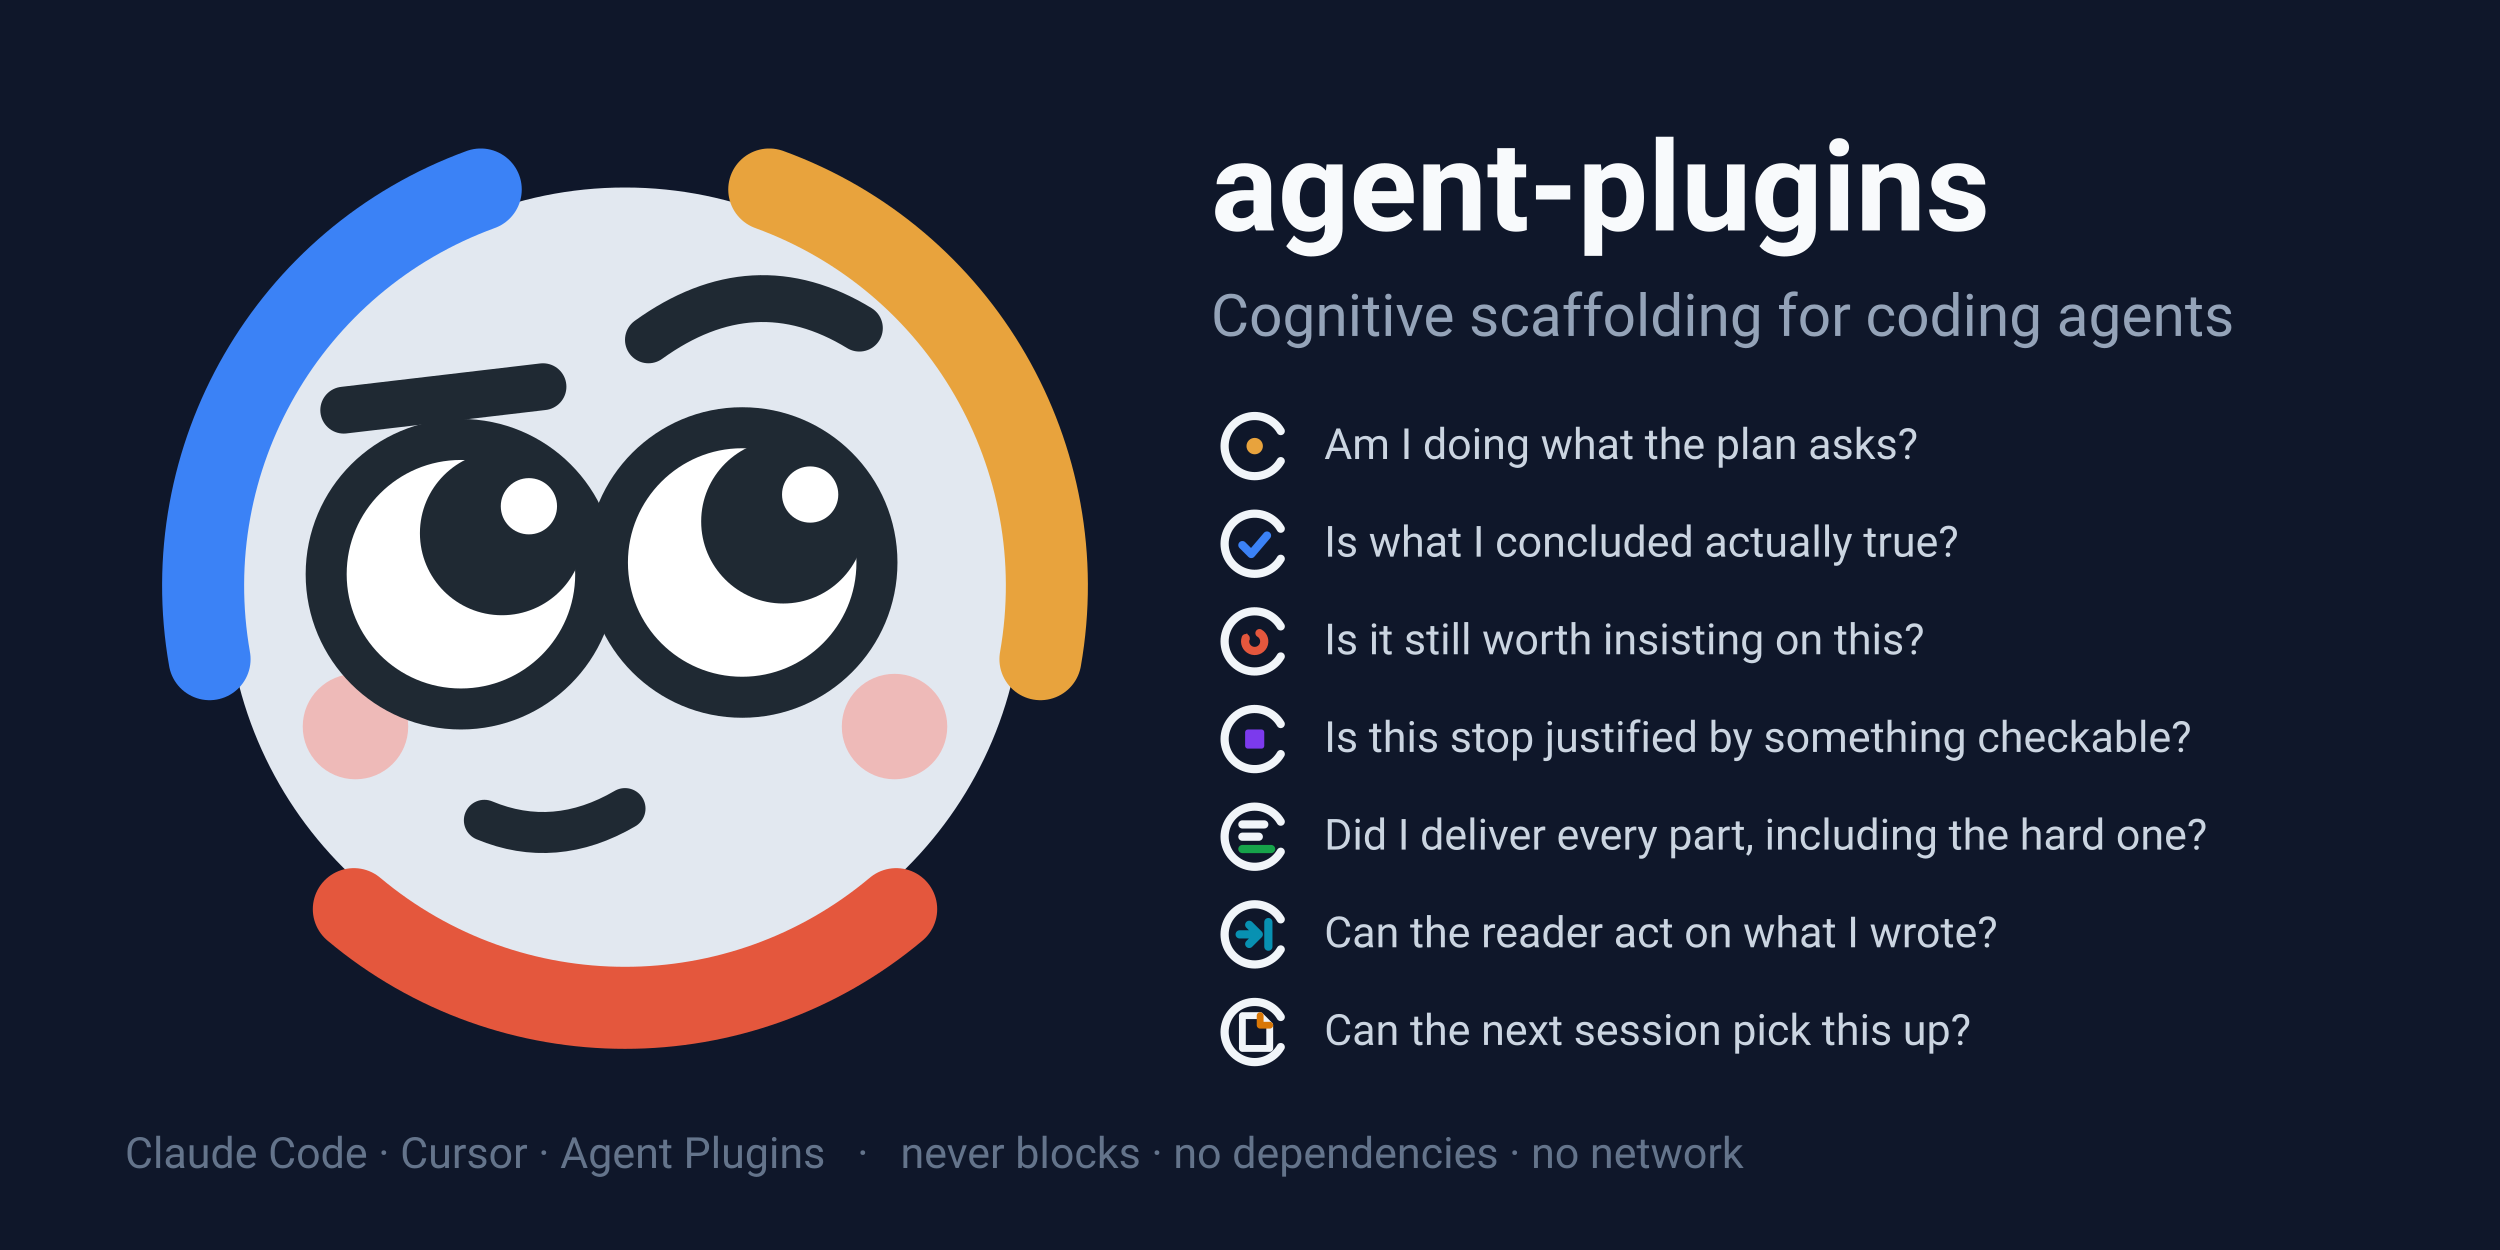
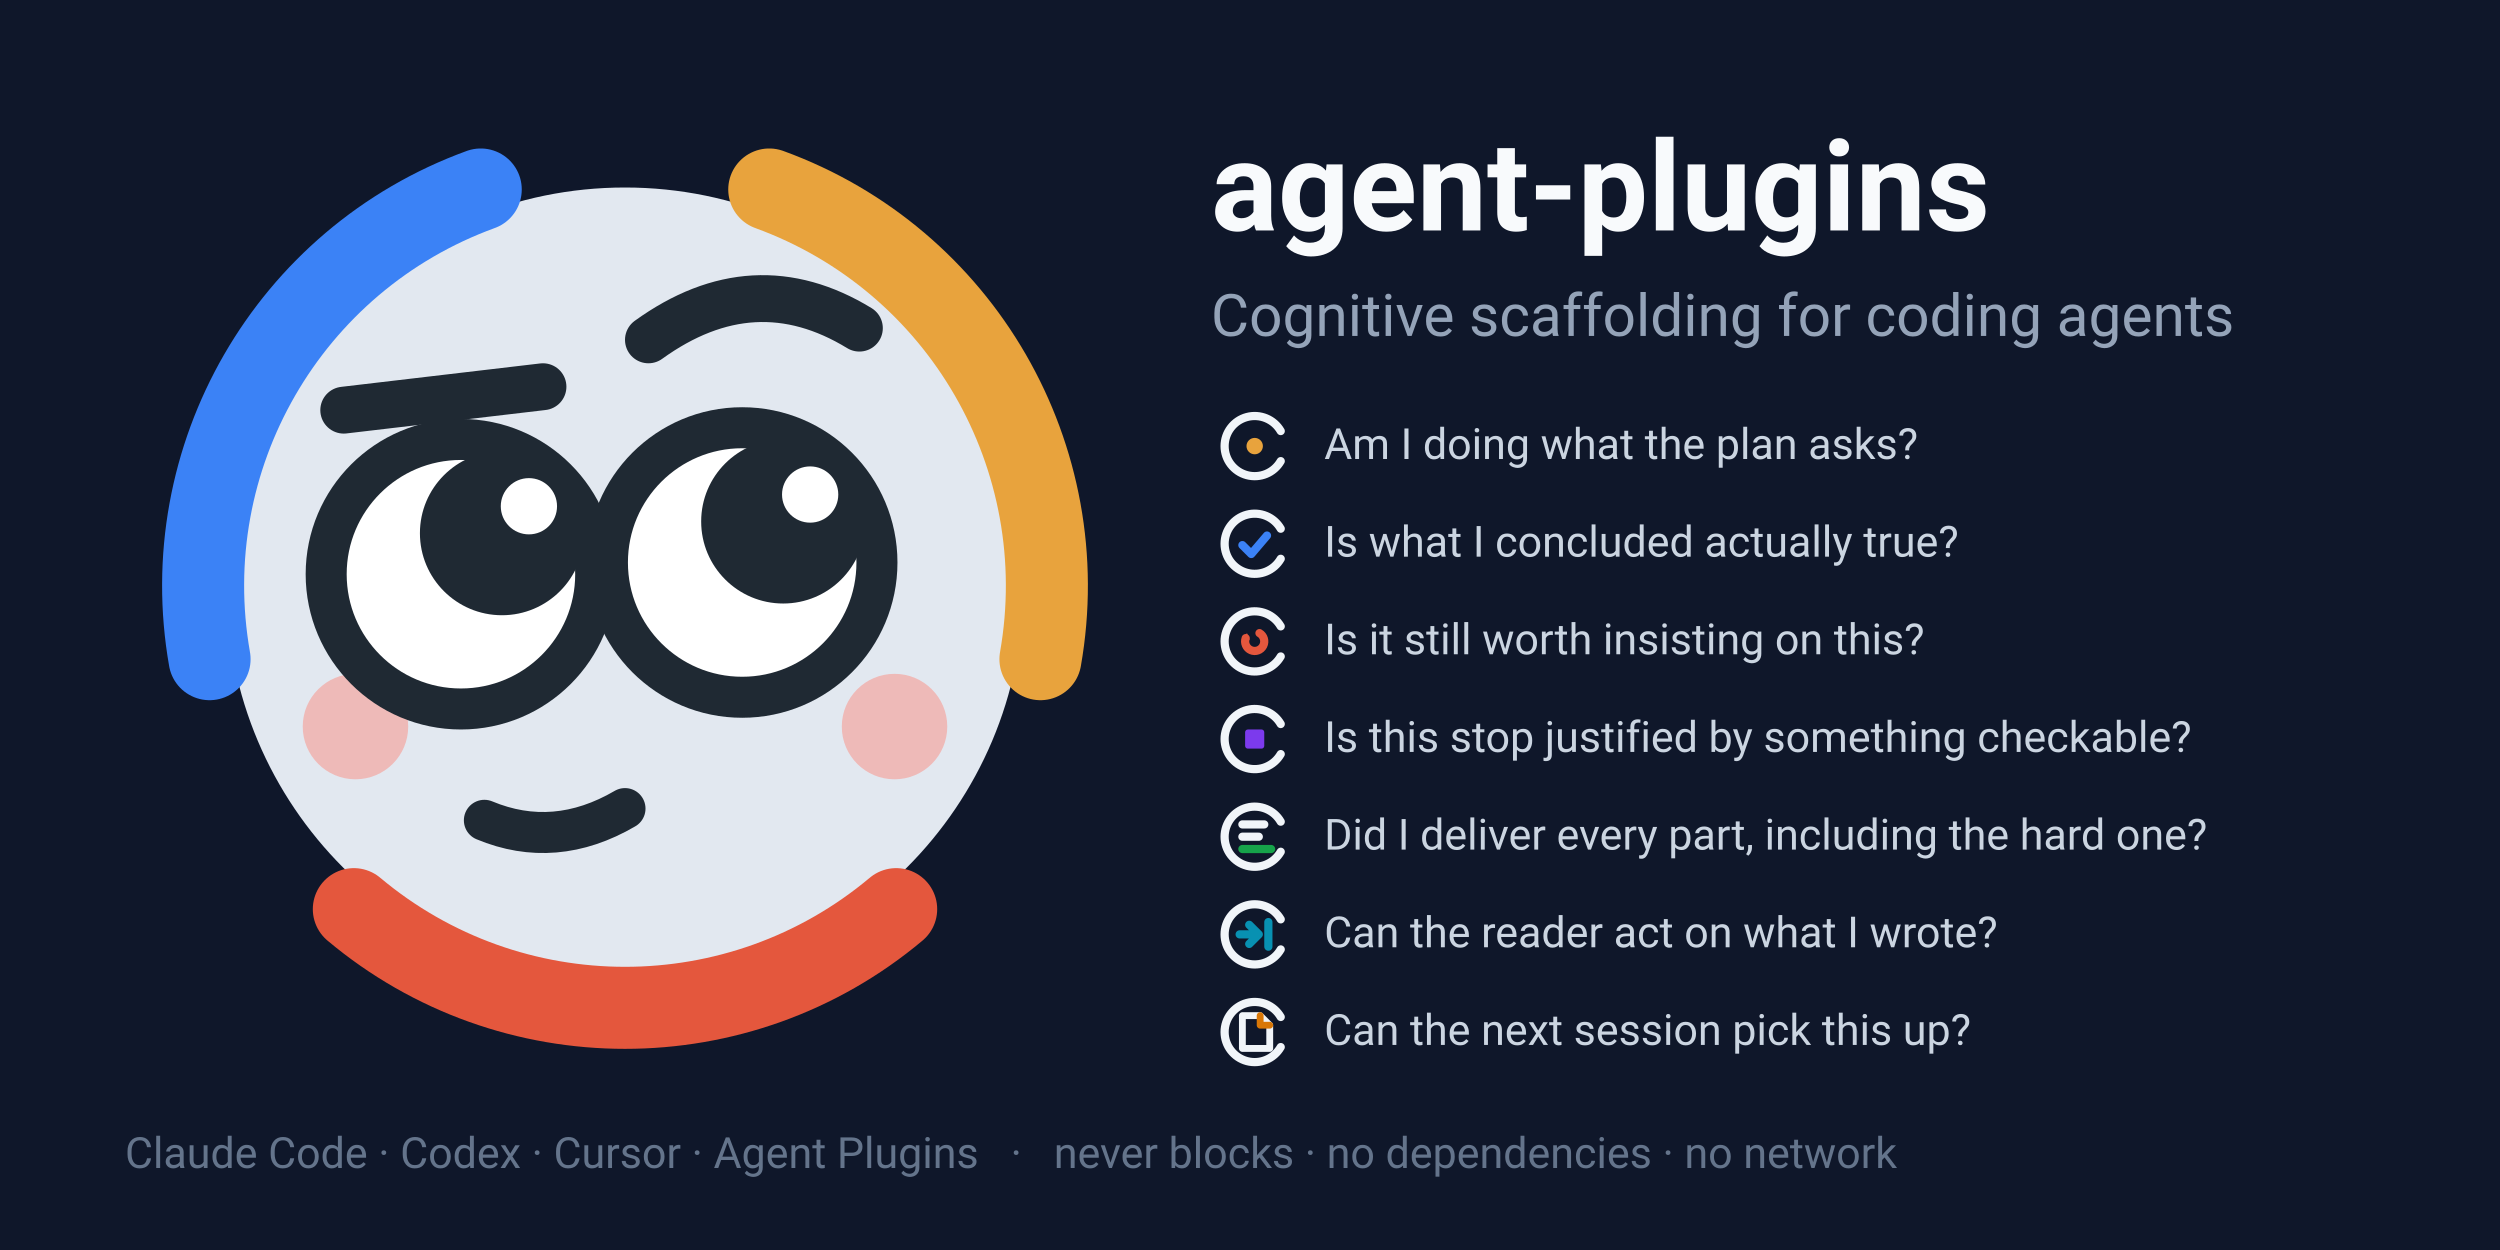
<svg xmlns="http://www.w3.org/2000/svg" viewBox="0 0 1280 640" width="1280" height="640" font-family="Segoe UI, system-ui, -apple-system, Roboto, Helvetica, Arial, sans-serif">
  <rect width="1280" height="640" fill="#0F172A" />
  <g transform="translate(-64,-108) scale(6)" fill="none" stroke-linecap="round" stroke-linejoin="round">
    <circle cx="64" cy="68" r="34" fill="#E2E8F0" />
    <g stroke-width="7">
      <path d="M76.31 34.17 A36 36 0 0 1 99.45 74.25" stroke="#E8A33D" />
      <path d="M87.14 95.58 A36 36 0 0 1 40.86 95.58" stroke="#E4573D" />
      <path d="M28.55 74.25 A36 36 0 0 1 51.69 34.17" stroke="#3B82F6" />
    </g>
    <circle cx="41" cy="80" r="4.5" fill="#F4A6A0" opacity=".7" />
    <circle cx="87" cy="80" r="4.5" fill="#F4A6A0" opacity=".7" />
    <path d="M40 53 L57 51" stroke="#1F2933" stroke-width="4" />
    <path d="M66 47 Q75 40.5 84 46" stroke="#1F2933" stroke-width="4" />
    <circle cx="50" cy="67" r="11.5" fill="#FFFFFF" stroke="#1F2933" stroke-width="3.5" />
    <circle cx="74" cy="66" r="11.5" fill="#FFFFFF" stroke="#1F2933" stroke-width="3.5" />
    <circle cx="53.5" cy="63.5" r="7" fill="#1F2933" />
    <circle cx="77.5" cy="62.5" r="7" fill="#1F2933" />
    <circle cx="55.8" cy="61.2" r="2.4" fill="#FFFFFF" />
    <circle cx="79.8" cy="60.2" r="2.4" fill="#FFFFFF" />
    <path d="M52 88 Q58 90.5 64 87" stroke="#1F2933" stroke-width="3.5" />
  </g>
  <text x="620" y="118" fill="#F8FAFC" font-size="64" font-weight="700">agent-plugins</text>
  <text x="620" y="172" fill="#94A3B8" font-size="30">Cognitive scaffolding for coding agents</text>
  <g transform="translate(620,206)" font-size="22" fill="#CBD5E1">
    <g>
      <g transform="scale(.7)" fill="none" stroke-linecap="round" stroke-width="6">
        <path d="M51.05 43 A22 22 0 1 1 51.05 21" stroke="#F1F5F9" />
        <circle cx="32" cy="32" r="6" fill="#E8A33D" stroke="none" />
      </g>
      <text x="58" y="29">Am I doing what the plan asks?</text>
    </g>
    <g transform="translate(0,50)">
      <g transform="scale(.7)" fill="none" stroke-linecap="round" stroke-linejoin="round" stroke-width="6">
        <path d="M51.05 43 A22 22 0 1 1 51.05 21" stroke="#F1F5F9" />
        <path d="M23 33 L29.5 39.5 L41 26" stroke="#3B82F6" />
      </g>
      <text x="58" y="29">Is what I concluded actually true?</text>
    </g>
    <g transform="translate(0,100)">
      <g transform="scale(.7)" fill="none" stroke-linecap="round" stroke-linejoin="round" stroke-width="6">
        <path d="M51.05 43 A22 22 0 1 1 51.05 21" stroke="#F1F5F9" />
        <path d="M35.5 25.94 A7 7 0 1 1 25.42 29.61" stroke="#E4573D" />
        <polygon points="26.4,26.0 28.3,31.1 22.9,29.2" fill="#E4573D" stroke="none" />
      </g>
      <text x="58" y="29">Is it still worth insisting on this?</text>
    </g>
    <g transform="translate(0,150)">
      <g transform="scale(.7)" fill="none" stroke-linecap="round" stroke-width="6">
        <path d="M51.05 43 A22 22 0 1 1 51.05 21" stroke="#F1F5F9" />
        <rect x="25" y="25" width="14" height="14" rx="2" fill="#7C3AED" stroke="none" />
      </g>
      <text x="58" y="29">Is this stop justified by something checkable?</text>
    </g>
    <g transform="translate(0,200)">
      <g transform="scale(.7)" fill="none" stroke-linecap="round" stroke-width="6">
        <path d="M51.05 43 A22 22 0 1 1 51.05 21" stroke="#F1F5F9" />
        <path d="M23 23 H39" stroke="#F1F5F9" />
        <path d="M23 32 H35" stroke="#F1F5F9" />
        <path d="M23 41 H44" stroke="#16A34A" />
      </g>
      <text x="58" y="29">Did I deliver every part, including the hard one?</text>
    </g>
    <g transform="translate(0,250)">
      <g transform="scale(.7)" fill="none" stroke-linecap="round" stroke-linejoin="round" stroke-width="6">
        <path d="M51.05 43 A22 22 0 1 1 51.05 21" stroke="#F1F5F9" />
        <path d="M21 32 H34 M28 25 L35 32 L28 39" stroke="#0891B2" />
        <path d="M42 23 V41" stroke="#0891B2" />
      </g>
      <text x="58" y="29">Can the reader act on what I wrote?</text>
    </g>
    <g transform="translate(0,300)">
      <g transform="scale(.7)" fill="none" stroke-linecap="round" stroke-linejoin="round" stroke-width="6">
        <path d="M51.05 43 A22 22 0 1 1 51.05 21" stroke="#F1F5F9" />
        <path d="M23 20 H36 L43 27 V44 H23 Z" stroke="#F1F5F9" stroke-width="5" />
        <path d="M36 20 V27 H43" stroke="#D97706" stroke-width="5" />
      </g>
      <text x="58" y="29">Can the next session pick this up?</text>
    </g>
  </g>
-   <text x="64" y="598" fill="#64748B" font-size="22">Claude Code · Cursor · Agent Plugins   ·   never blocks · no dependencies · no network</text>
+   <text x="64" y="598" fill="#64748B" font-size="22">Claude Code · Codex · Cursor · Agent Plugins   ·   never blocks · no dependencies · no network</text>
</svg>
